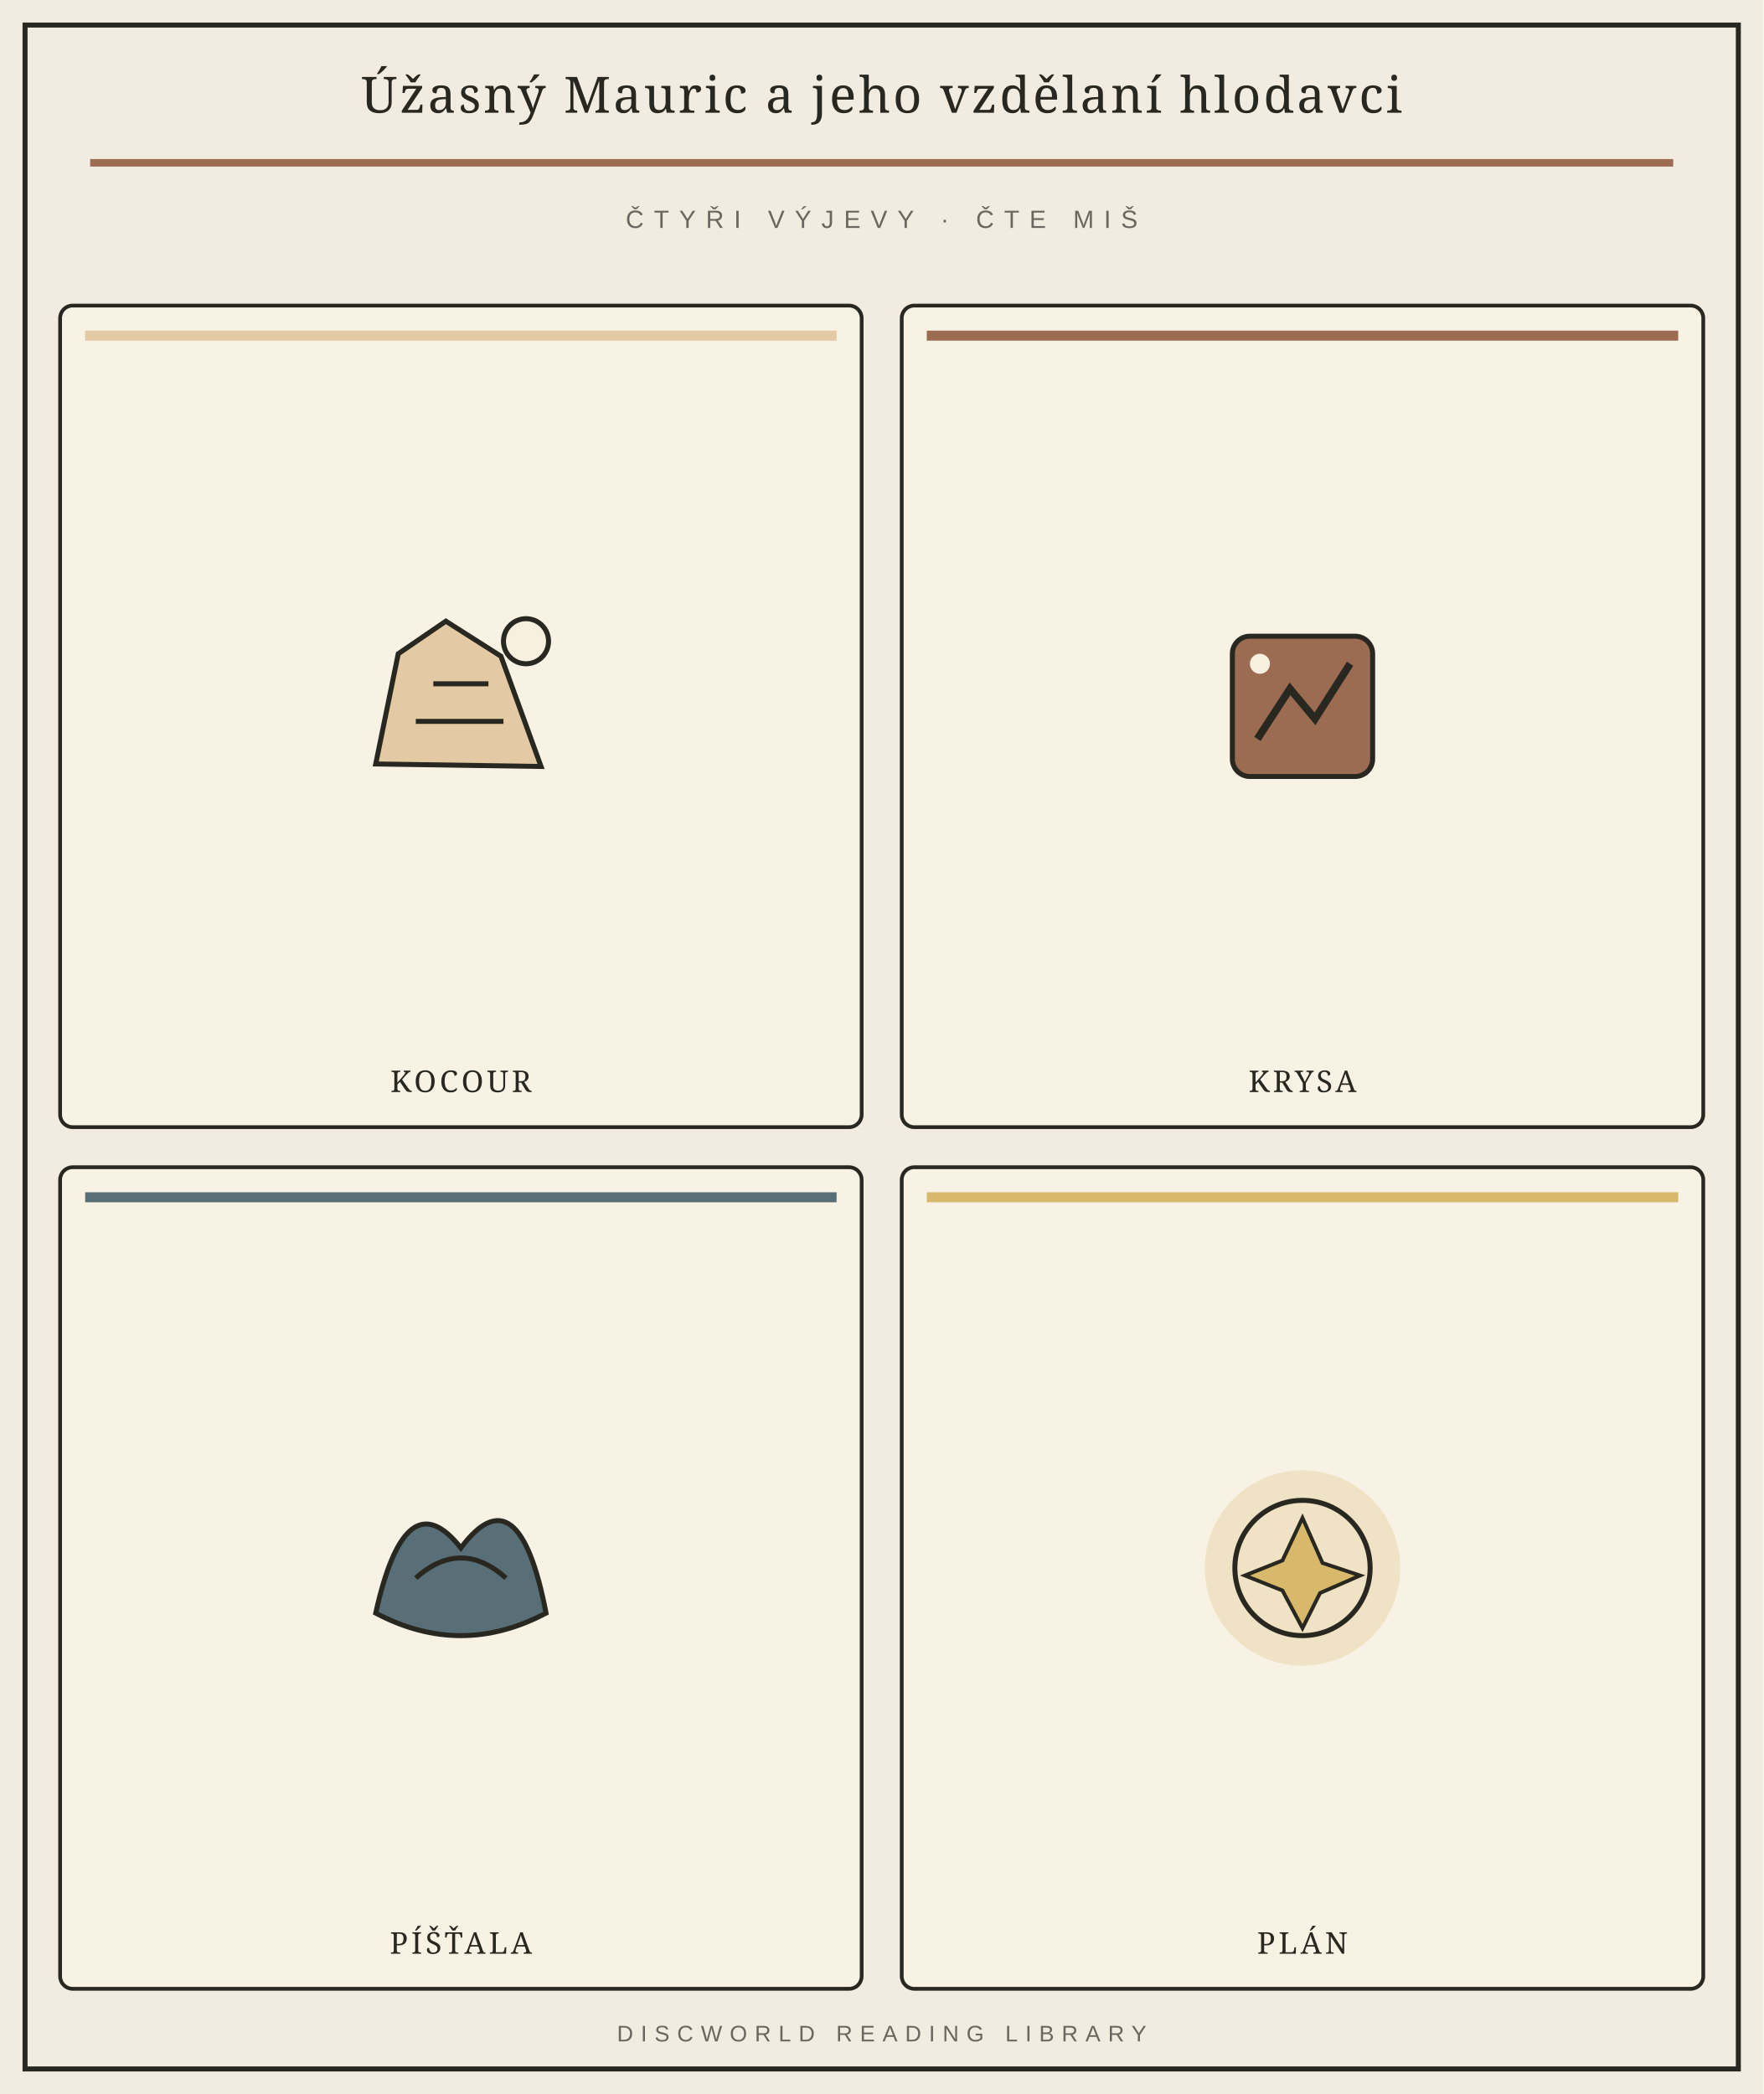
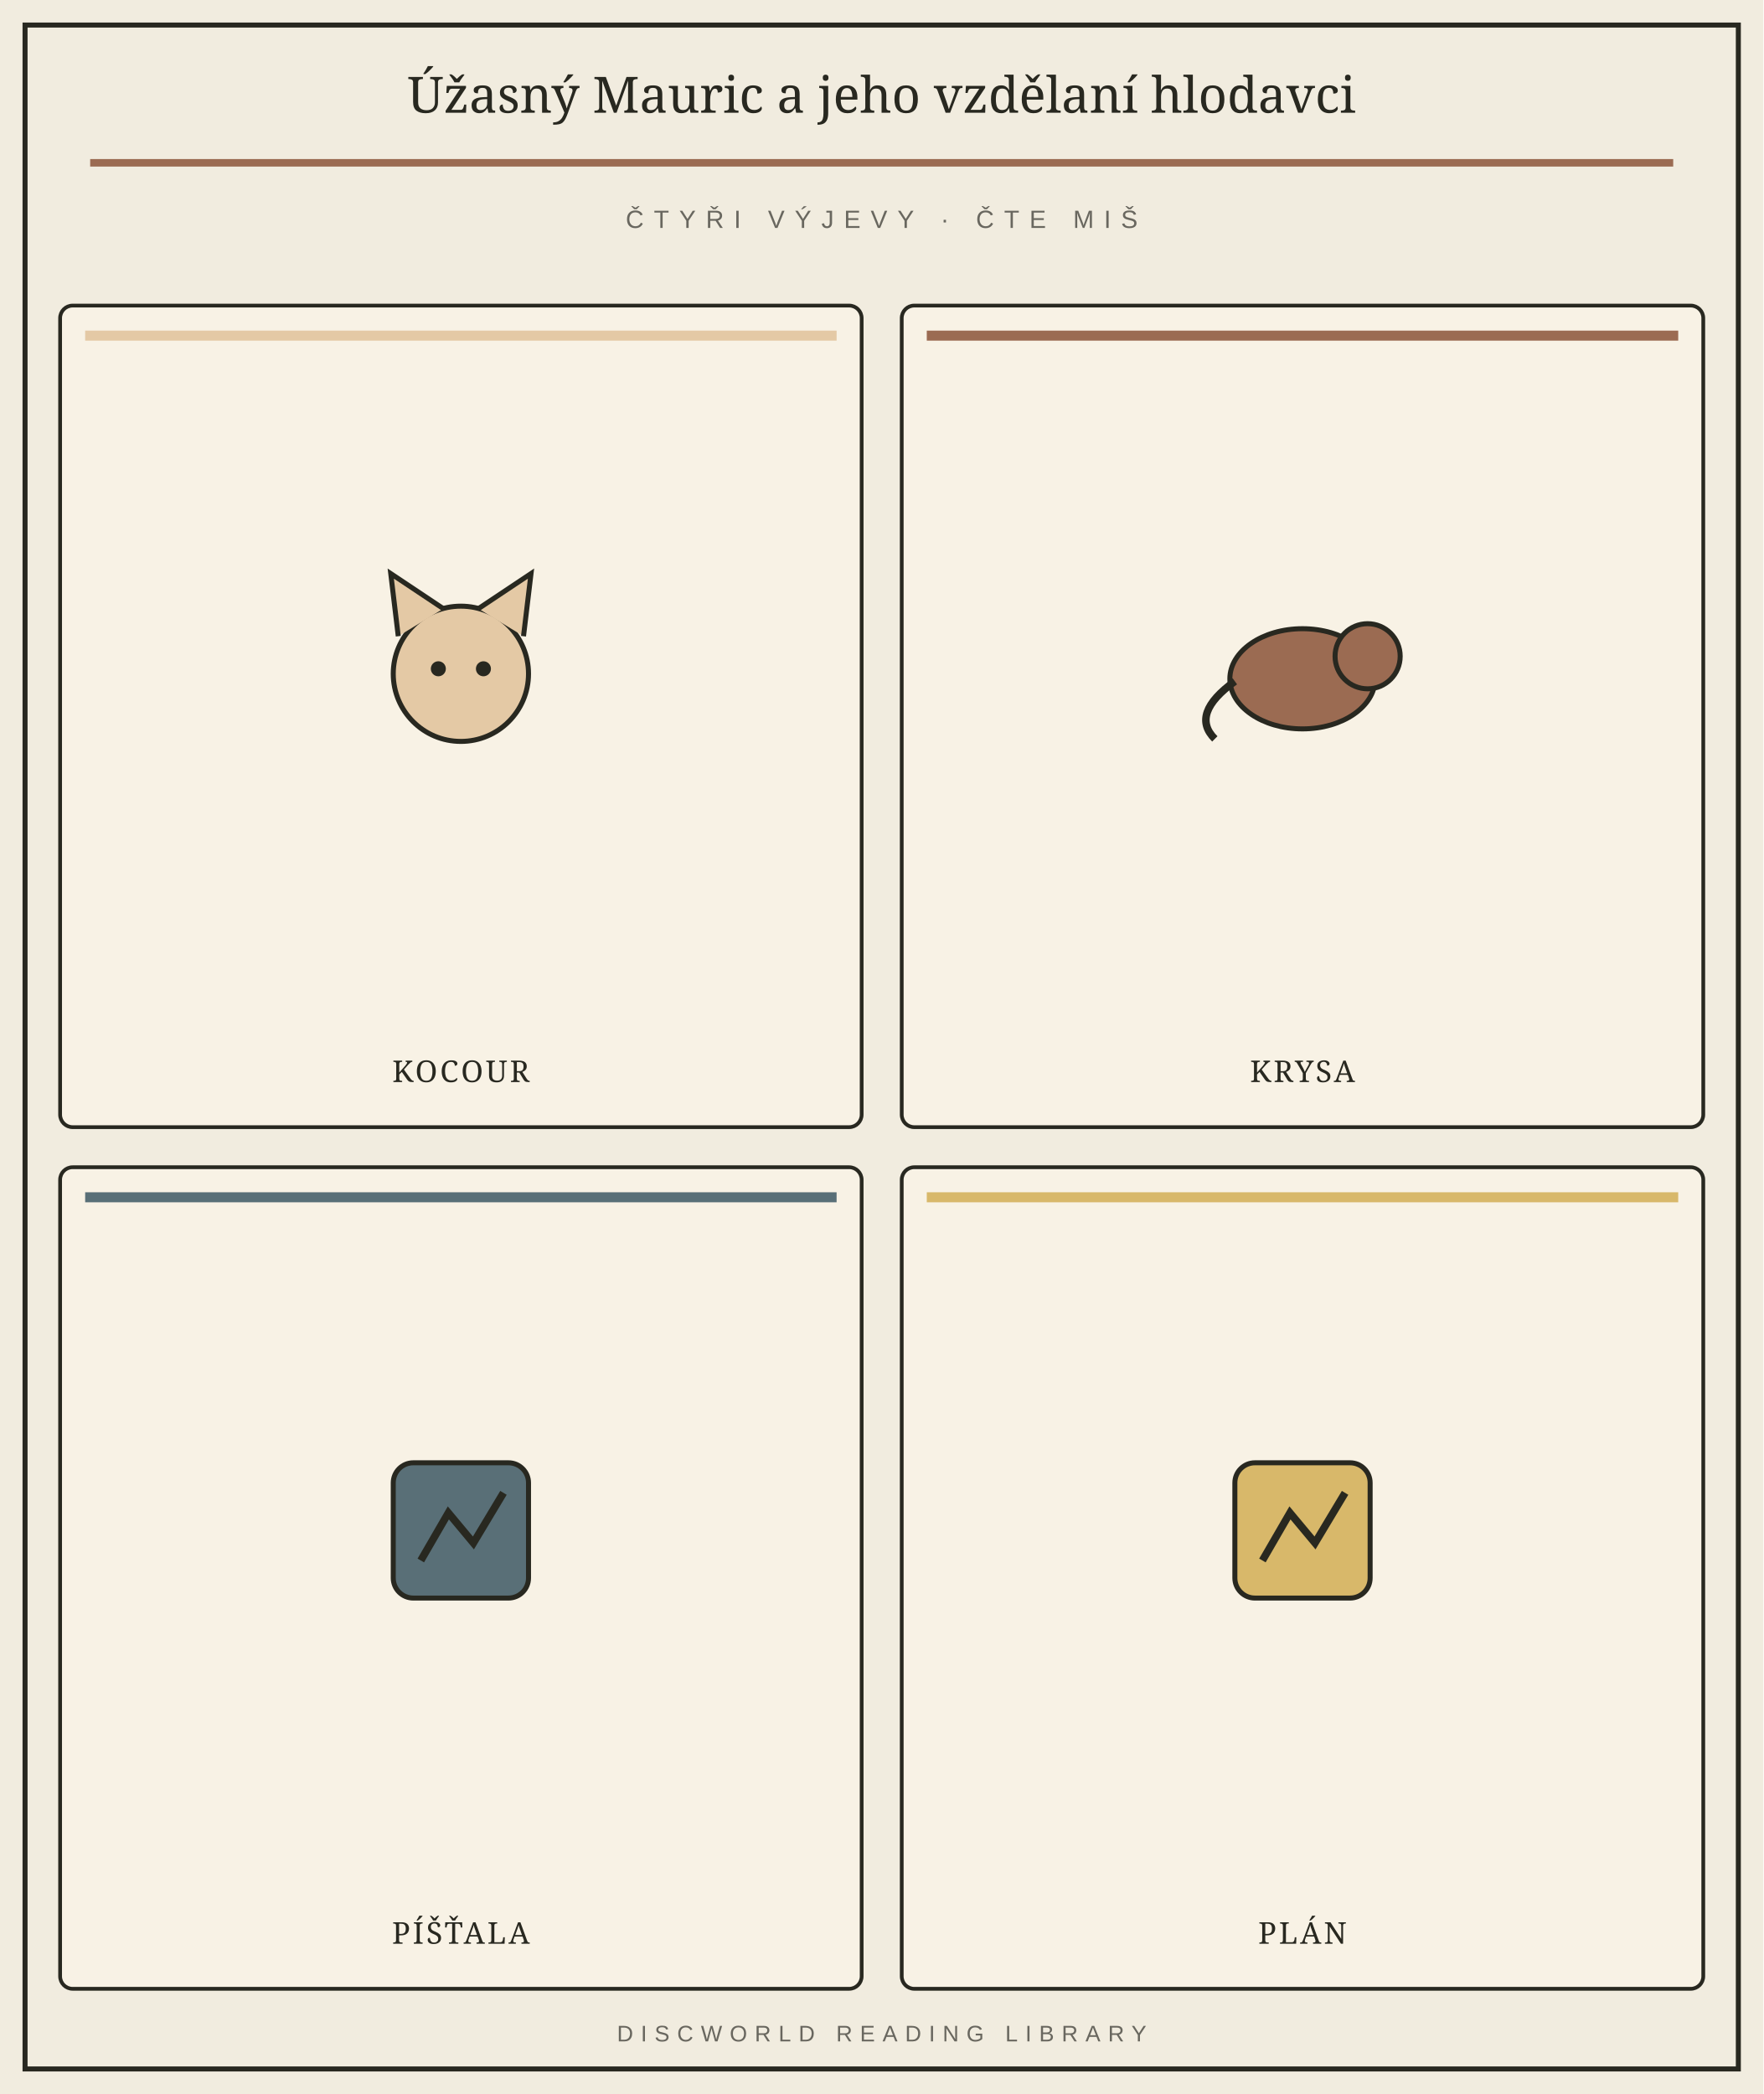
- <svg xmlns="http://www.w3.org/2000/svg" viewBox="0 0 704 836" role="img" aria-labelledby="title desc">
+ <svg xmlns="http://www.w3.org/2000/svg" viewBox="0 0 704 836" role="img" aria-labelledby="t d">
  <rect width="704" height="836" fill="#f1ecdf" />
  <rect x="10" y="10" width="684" height="816" fill="none" stroke="#282820" stroke-width="2" />
-   <text x="352" y="45" text-anchor="middle" font-family="Georgia,serif" font-size="20" fill="#282820" letter-spacing="1">Úžasný Mauric a jeho vzdělaní hlodavci</text>
-   <path d="M 36 65 H 668" stroke="#9b6b52" stroke-width="3" />
+   <text x="352" y="45" text-anchor="middle" font-family="Georgia,serif" font-size="20" fill="#282820">Úžasný Mauric a jeho vzdělaní hlodavci</text>
+   <path d="M36 65H668" stroke="#9b6b52" stroke-width="3" />
  <text x="352" y="91" text-anchor="middle" font-family="Arial,sans-serif" font-size="10" letter-spacing="4" fill="#69675f">ČTYŘI VÝJEVY · ČTE MIŠ</text>
  <g>
    <rect x="24" y="122" width="320" height="328" rx="5" fill="#f8f2e5" stroke="#282820" stroke-width="1.5" />
-     <path d="M 34 134 H 334" stroke="#e4c9a5" stroke-width="4" />
-     <path d="M 150 305 L 159 261 L 178 248 L 200 262 L 216 306 Z" fill="#e4c9a5" stroke="#282820" stroke-width="2" />
-     <path d="M 166 288 L 201 288 M 173 273 L 195 273" stroke="#282820" stroke-width="2" />
-     <circle cx="210" cy="256" r="9" fill="#f7f0df" stroke="#282820" stroke-width="2" />
-     <text x="184" y="436" text-anchor="middle" font-family="Georgia,serif" font-size="12" letter-spacing="1.3" fill="#282820">KOCOUR</text>
+     <path d="M34 134H334" stroke="#e4c9a5" stroke-width="4" />
+     <circle cx="184" cy="269" r="27" fill="#e4c9a5" stroke="#282820" stroke-width="2" />
+     <path d="M159 254L156 229L177 243M209 254L212 229L191 243" fill="#e4c9a5" stroke="#282820" stroke-width="2" />
+     <circle cx="175" cy="267" r="3" fill="#282820" />
+     <circle cx="193" cy="267" r="3" fill="#282820" />
+     <text x="184" y="432" text-anchor="middle" font-family="Georgia,serif" font-size="12" letter-spacing="1" fill="#282820">KOCOUR</text>
  </g>
  <g>
    <rect x="360" y="122" width="320" height="328" rx="5" fill="#f8f2e5" stroke="#282820" stroke-width="1.5" />
-     <path d="M 370 134 H 670" stroke="#9b6b52" stroke-width="4" />
-     <rect x="492" y="254" width="56" height="56" rx="7" fill="#9b6b52" stroke="#282820" stroke-width="2" />
-     <path d="M 502 295 L 515 275 L 525 287 L 539 265" fill="none" stroke="#282820" stroke-width="3" />
-     <circle cx="503" cy="265" r="4" fill="#f7f0df" />
-     <text x="520" y="436" text-anchor="middle" font-family="Georgia,serif" font-size="12" letter-spacing="1.3" fill="#282820">KRYSA</text>
+     <path d="M370 134H670" stroke="#9b6b52" stroke-width="4" />
+     <ellipse cx="520" cy="271" rx="29" ry="20" fill="#9b6b52" stroke="#282820" stroke-width="2" />
+     <circle cx="546" cy="262" r="13" fill="#9b6b52" stroke="#282820" stroke-width="2" />
+     <path d="M493 272Q475 285 485 295" fill="none" stroke="#282820" stroke-width="3" />
+     <text x="520" y="432" text-anchor="middle" font-family="Georgia,serif" font-size="12" letter-spacing="1" fill="#282820">KRYSA</text>
  </g>
  <g>
    <rect x="24" y="466" width="320" height="328" rx="5" fill="#f8f2e5" stroke="#282820" stroke-width="1.5" />
-     <path d="M 34 478 H 334" stroke="#596f77" stroke-width="4" />
-     <path d="M 150 644 Q 162 590 184 618 Q 207 587 218 644 Q 184 662 150 644 Z" fill="#596f77" stroke="#282820" stroke-width="2" />
-     <path d="M 166 630 Q 184 614 202 630" fill="none" stroke="#282820" stroke-width="2" />
-     <text x="184" y="780" text-anchor="middle" font-family="Georgia,serif" font-size="12" letter-spacing="1.3" fill="#282820">PÍŠŤALA</text>
+     <path d="M34 478H334" stroke="#596f77" stroke-width="4" />
+     <rect x="157" y="584" width="54" height="54" rx="8" fill="#596f77" stroke="#282820" stroke-width="2" />
+     <path d="M168 623L179 604L189 616L201 596" fill="none" stroke="#282820" stroke-width="3" />
+     <text x="184" y="776" text-anchor="middle" font-family="Georgia,serif" font-size="12" letter-spacing="1" fill="#282820">PÍŠŤALA</text>
  </g>
  <g>
    <rect x="360" y="466" width="320" height="328" rx="5" fill="#f8f2e5" stroke="#282820" stroke-width="1.5" />
-     <path d="M 370 478 H 670" stroke="#d8b86a" stroke-width="4" />
-     <circle cx="520" cy="626" r="39" fill="#d8b86a" opacity=".26" />
-     <circle cx="520" cy="626" r="27" fill="none" stroke="#282820" stroke-width="2" />
-     <path d="M 520 606 L 528 624 L 543 629 L 527 636 L 520 650 L 512 635 L 497 629 L 512 623 Z" fill="#d8b86a" stroke="#282820" stroke-width="1.5" />
-     <text x="520" y="780" text-anchor="middle" font-family="Georgia,serif" font-size="12" letter-spacing="1.3" fill="#282820">PLÁN</text>
+     <path d="M370 478H670" stroke="#d8b86a" stroke-width="4" />
+     <rect x="493" y="584" width="54" height="54" rx="8" fill="#d8b86a" stroke="#282820" stroke-width="2" />
+     <path d="M504 623L515 604L525 616L537 596" fill="none" stroke="#282820" stroke-width="3" />
+     <text x="520" y="776" text-anchor="middle" font-family="Georgia,serif" font-size="12" letter-spacing="1" fill="#282820">PLÁN</text>
  </g>
  <text x="352" y="815" text-anchor="middle" font-family="Arial,sans-serif" font-size="9" letter-spacing="3" fill="#69675f">DISCWORLD READING LIBRARY</text>
</svg>
